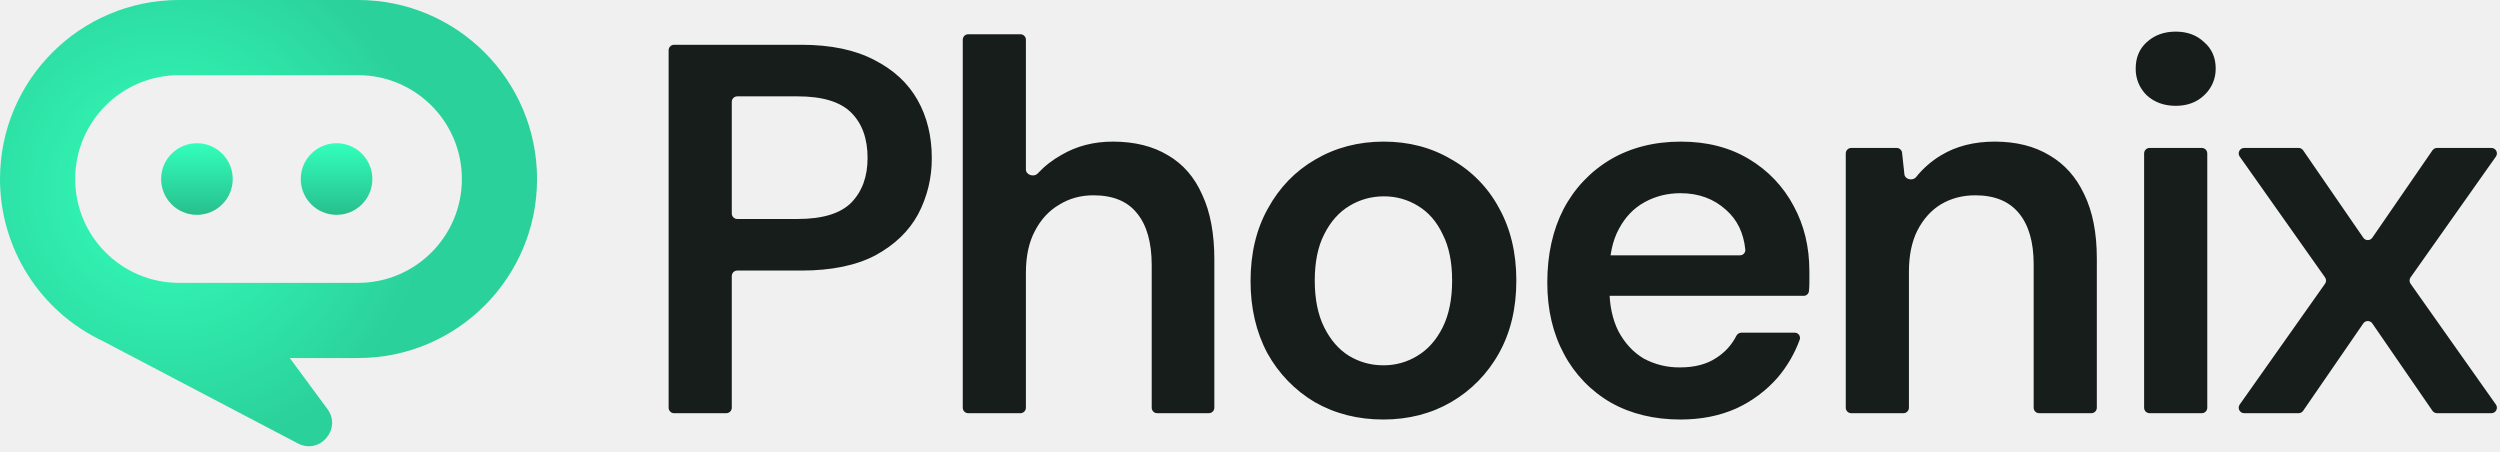
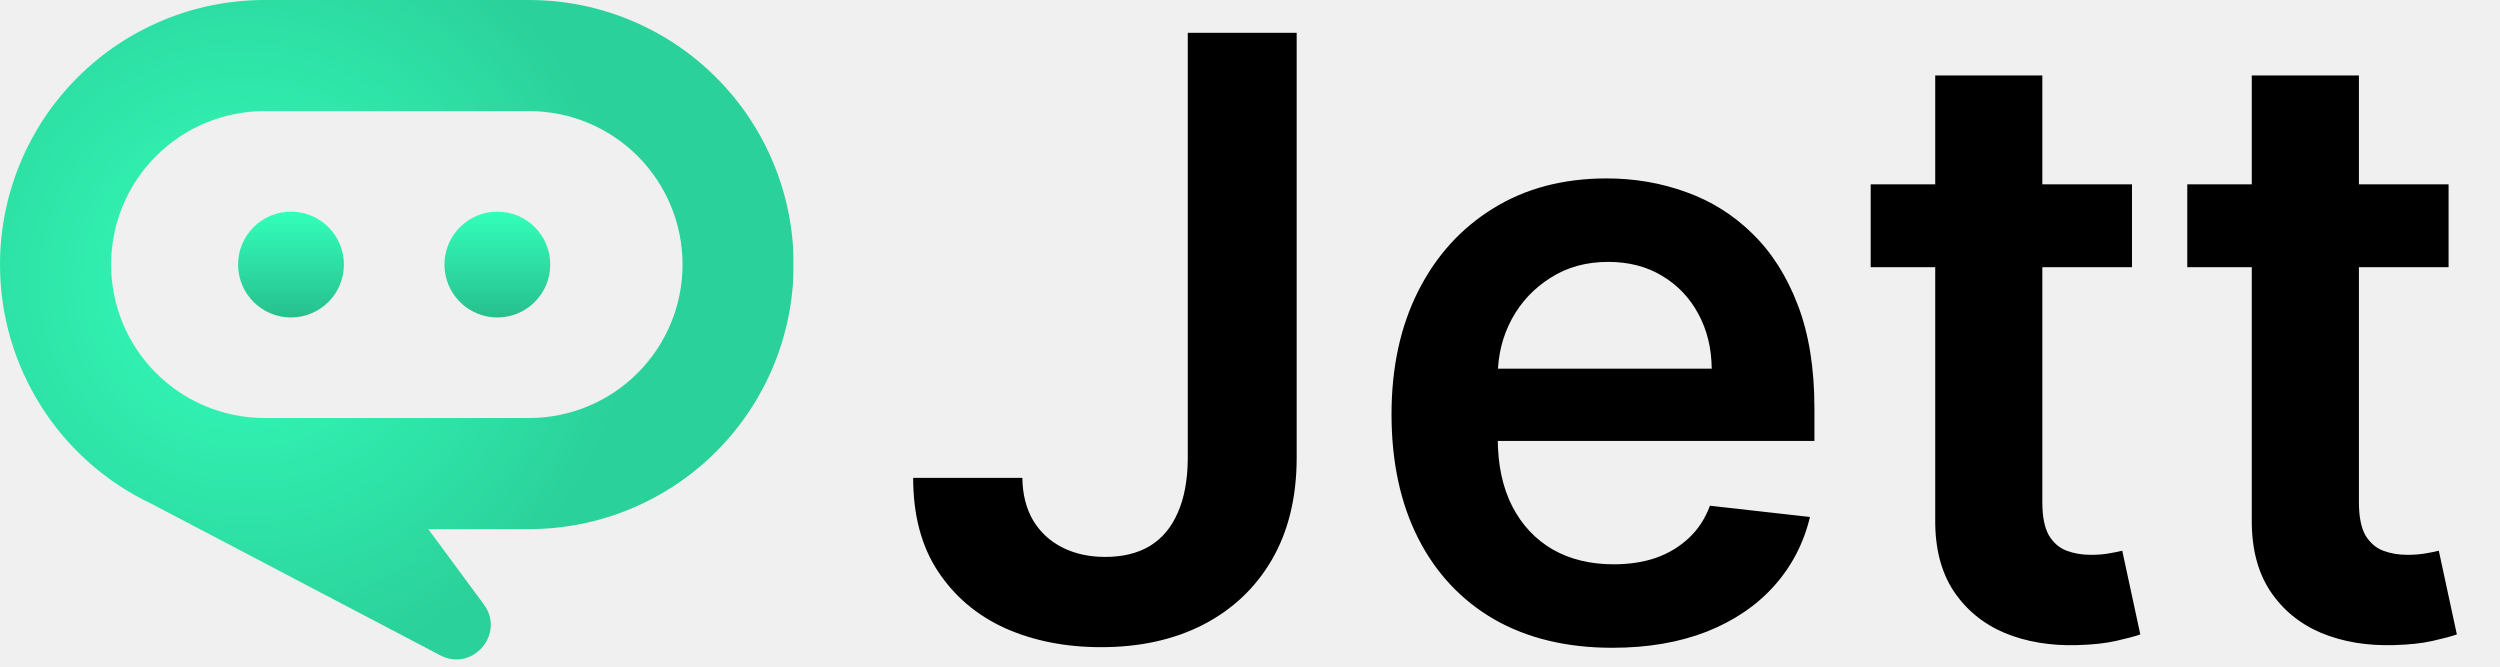
- <svg xmlns="http://www.w3.org/2000/svg" width="133" height="24" fill="none">
-   <g fill-rule="evenodd" clip-path="url(#a)" clip-rule="evenodd">
-     <path fill="url(#b)" d="M0 9.524A9.524 9.524 0 0 1 9.524 0h9.524a9.524 9.524 0 0 1 9.523 9.524 9.524 9.524 0 0 1-9.523 9.524h-3.63l2.001 2.712c.78 1.057-.407 2.442-1.571 1.831L5.467 18.143A9.53 9.53 0 0 1 0 9.523m4 0A5.524 5.524 0 0 1 9.524 4h9.524a5.524 5.524 0 0 1 0 11.048H9.524A5.524 5.524 0 0 1 4 9.524" />
-     <path fill="url(#c)" d="M17.905 11.429a1.905 1.905 0 1 0 0-3.81 1.905 1.905 0 0 0 0 3.81m-7.429 0a1.905 1.905 0 1 0 0-3.81 1.905 1.905 0 0 0 0 3.81" />
+ <svg xmlns="http://www.w3.org/2000/svg" width="90" height="24" viewBox="0 0 90 24" fill="none">
+   <g clip-path="url(#clip0_7_95)">
+     <mask id="mask0_7_95" style="mask-type:luminance" maskUnits="userSpaceOnUse" x="0" y="0" width="90" height="24">
+       <path d="M90 0H0V24H90V0Z" fill="white" />
+     </mask>
+     <g mask="url(#mask0_7_95)">
+       <mask id="mask1_7_95" style="mask-type:luminance" maskUnits="userSpaceOnUse" x="0" y="0" width="29" height="24">
+         <path d="M0 0H28.571V24H0V0Z" fill="white" />
+       </mask>
+       <g mask="url(#mask1_7_95)">
+         <path fill-rule="evenodd" clip-rule="evenodd" d="M0 9.524C0 6.998 1.003 4.576 2.79 2.79C4.576 1.003 6.998 0 9.524 0H19.048C21.574 0 23.996 1.004 25.782 2.79C27.568 4.576 28.571 6.998 28.571 9.524C28.571 12.05 27.568 14.472 25.782 16.258C23.996 18.044 21.574 19.048 19.048 19.048H15.418L17.419 21.76C18.199 22.817 17.012 24.202 15.848 23.591L5.467 18.143C3.832 17.372 2.45 16.153 1.482 14.627C0.514 13.1 9.38432e-05 11.33 0 9.523M4 9.523C4 8.058 4.582 6.653 5.618 5.618C6.654 4.582 8.059 4 9.524 4H19.048C20.513 4 21.918 4.582 22.954 5.618C23.99 6.654 24.572 8.059 24.572 9.524C24.572 10.989 23.99 12.394 22.954 13.43C21.918 14.466 20.513 15.048 19.048 15.048H9.524C8.059 15.048 6.654 14.466 5.618 13.43C4.582 12.394 4 10.989 4 9.524" fill="url(#paint0_radial_7_95)" />
+         <path fill-rule="evenodd" clip-rule="evenodd" d="M17.905 11.429C18.41 11.429 18.895 11.228 19.252 10.871C19.609 10.514 19.81 10.029 19.81 9.524C19.81 9.019 19.609 8.534 19.252 8.177C18.895 7.82 18.41 7.619 17.905 7.619C17.4 7.619 16.915 7.82 16.558 8.177C16.201 8.534 16 9.019 16 9.524C16 10.029 16.201 10.514 16.558 10.871C16.915 11.228 17.4 11.429 17.905 11.429ZM10.476 11.429C10.981 11.429 11.466 11.228 11.823 10.871C12.18 10.514 12.381 10.029 12.381 9.524C12.381 9.019 12.18 8.534 11.823 8.177C11.466 7.82 10.981 7.619 10.476 7.619C9.971 7.619 9.486 7.82 9.129 8.177C8.772 8.534 8.571 9.019 8.571 9.524C8.571 10.029 8.772 10.514 9.129 10.871C9.486 11.228 9.971 11.429 10.476 11.429Z" fill="url(#paint1_linear_7_95)" />
+       </g>
+     </g>
+     <path d="M42.76 1.182H46.68V16.523C46.673 17.929 46.375 19.14 45.785 20.155C45.196 21.164 44.372 21.942 43.314 22.489C42.263 23.028 41.038 23.298 39.639 23.298C38.36 23.298 37.209 23.071 36.187 22.616C35.171 22.155 34.365 21.473 33.769 20.571C33.172 19.669 32.874 18.547 32.874 17.204H36.805C36.812 17.794 36.94 18.302 37.188 18.728C37.444 19.154 37.795 19.481 38.243 19.708C38.69 19.935 39.205 20.049 39.788 20.049C40.42 20.049 40.956 19.918 41.396 19.655C41.837 19.385 42.17 18.987 42.398 18.462C42.632 17.936 42.753 17.29 42.76 16.523V1.182ZM58.042 23.32C56.402 23.32 54.985 22.979 53.791 22.297C52.605 21.608 51.693 20.635 51.054 19.378C50.414 18.114 50.095 16.626 50.095 14.914C50.095 13.231 50.414 11.754 51.054 10.482C51.7 9.204 52.602 8.21 53.76 7.499C54.917 6.782 56.277 6.423 57.84 6.423C58.848 6.423 59.8 6.587 60.695 6.913C61.597 7.233 62.392 7.73 63.081 8.405C63.777 9.08 64.324 9.939 64.722 10.983C65.12 12.02 65.319 13.256 65.319 14.69V15.873H51.906V13.273H61.622C61.615 12.535 61.455 11.878 61.142 11.303C60.83 10.72 60.393 10.262 59.832 9.928C59.278 9.594 58.632 9.428 57.893 9.428C57.105 9.428 56.412 9.619 55.816 10.003C55.219 10.379 54.754 10.876 54.42 11.494C54.093 12.105 53.926 12.776 53.919 13.508V15.777C53.919 16.729 54.093 17.546 54.441 18.227C54.789 18.902 55.276 19.421 55.901 19.783C56.526 20.138 57.258 20.315 58.096 20.315C58.657 20.315 59.164 20.237 59.619 20.081C60.074 19.918 60.468 19.68 60.801 19.367C61.135 19.055 61.387 18.668 61.558 18.206L65.159 18.611C64.931 19.562 64.498 20.393 63.859 21.104C63.227 21.807 62.417 22.354 61.43 22.744C60.443 23.128 59.314 23.32 58.042 23.32ZM76.752 6.636V9.619H67.345V6.636H76.752ZM69.668 2.716H73.524V18.078C73.524 18.597 73.603 18.994 73.759 19.271C73.922 19.541 74.135 19.726 74.398 19.825C74.661 19.925 74.952 19.974 75.272 19.974C75.513 19.974 75.733 19.957 75.932 19.921C76.138 19.886 76.294 19.854 76.401 19.825L77.051 22.84C76.845 22.911 76.55 22.989 76.166 23.075C75.79 23.16 75.328 23.209 74.781 23.224C73.816 23.252 72.945 23.107 72.171 22.787C71.397 22.46 70.783 21.956 70.328 21.274C69.881 20.592 69.661 19.74 69.668 18.717V2.716ZM88.149 6.636V9.619H78.742V6.636H88.149ZM81.064 2.716H84.921V18.078C84.921 18.597 84.999 18.994 85.155 19.271C85.319 19.541 85.532 19.726 85.794 19.825C86.057 19.925 86.348 19.974 86.668 19.974C86.909 19.974 87.13 19.957 87.329 19.921C87.534 19.886 87.691 19.854 87.797 19.825L88.447 22.84C88.241 22.911 87.946 22.989 87.563 23.075C87.186 23.16 86.725 23.209 86.178 23.224C85.212 23.252 84.342 23.107 83.568 22.787C82.794 22.46 82.179 21.956 81.725 21.274C81.277 20.592 81.057 19.74 81.064 18.717V2.716Z" fill="black" />
  </g>
-   <path fill="#171D1B" d="M35.863 21.982a.29.29 0 0 1-.292-.292V2.674c0-.161.131-.292.292-.292h6.764q2.352 0 3.892.812 1.54.784 2.296 2.128t.756 3.08a6.3 6.3 0 0 1-.728 2.996q-.727 1.344-2.268 2.184-1.539.812-3.948.812h-3.404a.29.29 0 0 0-.292.292v7.004c0 .161-.13.292-.291.292zm3.068-10.624c0 .161.131.292.292.292h3.208q1.989 0 2.856-.868.869-.895.868-2.38 0-1.54-.868-2.408-.867-.868-2.856-.868h-3.208a.29.29 0 0 0-.292.292zM51.51 21.982a.29.29 0 0 1-.291-.292V2.114c0-.161.13-.292.291-.292h2.777c.161 0 .291.13.291.292v6.901c0 .295.425.428.627.212a5.2 5.2 0 0 1 1.278-.993q1.204-.7 2.716-.7 1.736 0 2.94.728 1.203.7 1.82 2.1.644 1.373.644 3.444v7.884c0 .161-.131.292-.292.292h-2.749a.29.29 0 0 1-.291-.292v-7.576q0-1.82-.785-2.772-.755-.952-2.323-.952-1.009 0-1.82.504-.812.476-1.289 1.4-.476.896-.476 2.212v7.184c0 .161-.13.292-.291.292zM73.585 22.318q-2.016 0-3.64-.924a6.9 6.9 0 0 1-2.52-2.604q-.896-1.68-.896-3.836 0-2.212.924-3.864.924-1.68 2.52-2.604 1.624-.952 3.64-.952t3.612.952a6.44 6.44 0 0 1 2.52 2.576q.924 1.652.924 3.864 0 2.213-.924 3.864a6.83 6.83 0 0 1-2.548 2.604q-1.596.924-3.612.924m0-2.884a3.4 3.4 0 0 0 1.82-.504q.84-.504 1.344-1.512t.504-2.492-.504-2.464q-.476-1.008-1.316-1.512a3.4 3.4 0 0 0-1.82-.504q-.98 0-1.82.504t-1.344 1.512q-.504.98-.504 2.464t.504 2.492 1.316 1.512q.84.504 1.82.504M89.4 22.318q-2.1 0-3.697-.896a6.5 6.5 0 0 1-2.492-2.576q-.895-1.651-.895-3.808 0-2.24.867-3.92a6.64 6.64 0 0 1 2.492-2.632q1.625-.952 3.752-.952 2.073 0 3.612.924a6.36 6.36 0 0 1 2.38 2.492q.84 1.54.84 3.472v.616q0 .22-.023.452a.28.28 0 0 1-.283.248H85.015a.29.29 0 0 1-.291-.292v-1.572c0-.161.13-.292.291-.292h7.554a.28.28 0 0 0 .282-.302q-.134-1.324-1.016-2.106-.98-.896-2.435-.896-1.037 0-1.904.476-.869.476-1.372 1.428-.505.924-.504 2.352v.812q0 1.315.475 2.268.505.952 1.344 1.456a3.95 3.95 0 0 0 1.933.476q1.175 0 1.931-.504.702-.45 1.067-1.17a.31.31 0 0 1 .273-.174h2.833a.28.28 0 0 1 .269.372 6.6 6.6 0 0 1-1.166 2.008 6.56 6.56 0 0 1-2.211 1.652q-1.317.588-2.968.588M98.487 21.982a.29.29 0 0 1-.292-.292V8.162c0-.161.13-.292.292-.292h2.414c.149 0 .274.112.29.26l.122 1.135c.03.287.446.377.626.151a5 5 0 0 1 1.324-1.154q1.204-.728 2.856-.728 1.708 0 2.912.728 1.204.7 1.848 2.072.672 1.372.672 3.416v7.94c0 .161-.13.292-.292.292h-2.776a.29.29 0 0 1-.292-.292v-7.632q0-1.764-.784-2.716t-2.324-.952q-1.008 0-1.82.476-.784.476-1.26 1.4-.448.896-.448 2.184v7.24c0 .161-.13.292-.292.292zM114.359 21.982a.29.29 0 0 1-.292-.292V8.162c0-.161.13-.292.292-.292h2.776c.161 0 .292.13.292.292V21.69a.29.29 0 0 1-.292.292zm1.388-16.352q-.924 0-1.54-.56a1.94 1.94 0 0 1-.588-1.428q0-.868.588-1.4.616-.56 1.54-.56t1.512.56q.616.532.616 1.4a1.9 1.9 0 0 1-.616 1.428q-.588.56-1.512.56M119.39 21.982a.292.292 0 0 1-.238-.46l4.54-6.428a.29.29 0 0 0 0-.336l-4.54-6.428a.292.292 0 0 1 .238-.46h2.896a.29.29 0 0 1 .24.126l3.201 4.65a.29.29 0 0 0 .48 0l3.201-4.65a.3.3 0 0 1 .24-.126h2.896c.236 0 .375.267.238.46l-4.54 6.428a.29.29 0 0 0 0 .336l4.54 6.428a.292.292 0 0 1-.238.46h-2.896a.3.3 0 0 1-.24-.126l-3.201-4.65a.29.29 0 0 0-.48 0l-3.201 4.65a.29.29 0 0 1-.24.126z" />
  <defs>
-     <radialGradient id="b" cx="0" cy="0" r="1" gradientTransform="matrix(8.38096 11.2857 -11.17395 8.29797 8.857 10.19)" gradientUnits="userSpaceOnUse">
-       <stop stop-color="#3FB" />
+     <radialGradient id="paint0_radial_7_95" cx="0" cy="0" r="1" gradientUnits="userSpaceOnUse" gradientTransform="translate(8.857 10.19) rotate(53.4018) scale(14.0573 13.9181)">
+       <stop stop-color="#33FFBB" />
      <stop offset="1" stop-color="#2BD19A" />
    </radialGradient>
-     <linearGradient id="c" x1="14.191" x2="14.191" y1="7.619" y2="11.429" gradientUnits="userSpaceOnUse">
-       <stop stop-color="#3FB" />
+     <linearGradient id="paint1_linear_7_95" x1="14.191" y1="7.619" x2="14.191" y2="11.429" gradientUnits="userSpaceOnUse">
+       <stop stop-color="#33FFBB" />
      <stop offset="1" stop-color="#27BF8D" />
    </linearGradient>
-     <clipPath id="a">
-       <path fill="#fff" d="M0 0h28.571v24H0z" />
+     <clipPath id="clip0_7_95">
+       <rect width="90" height="24" fill="white" />
    </clipPath>
  </defs>
</svg>
